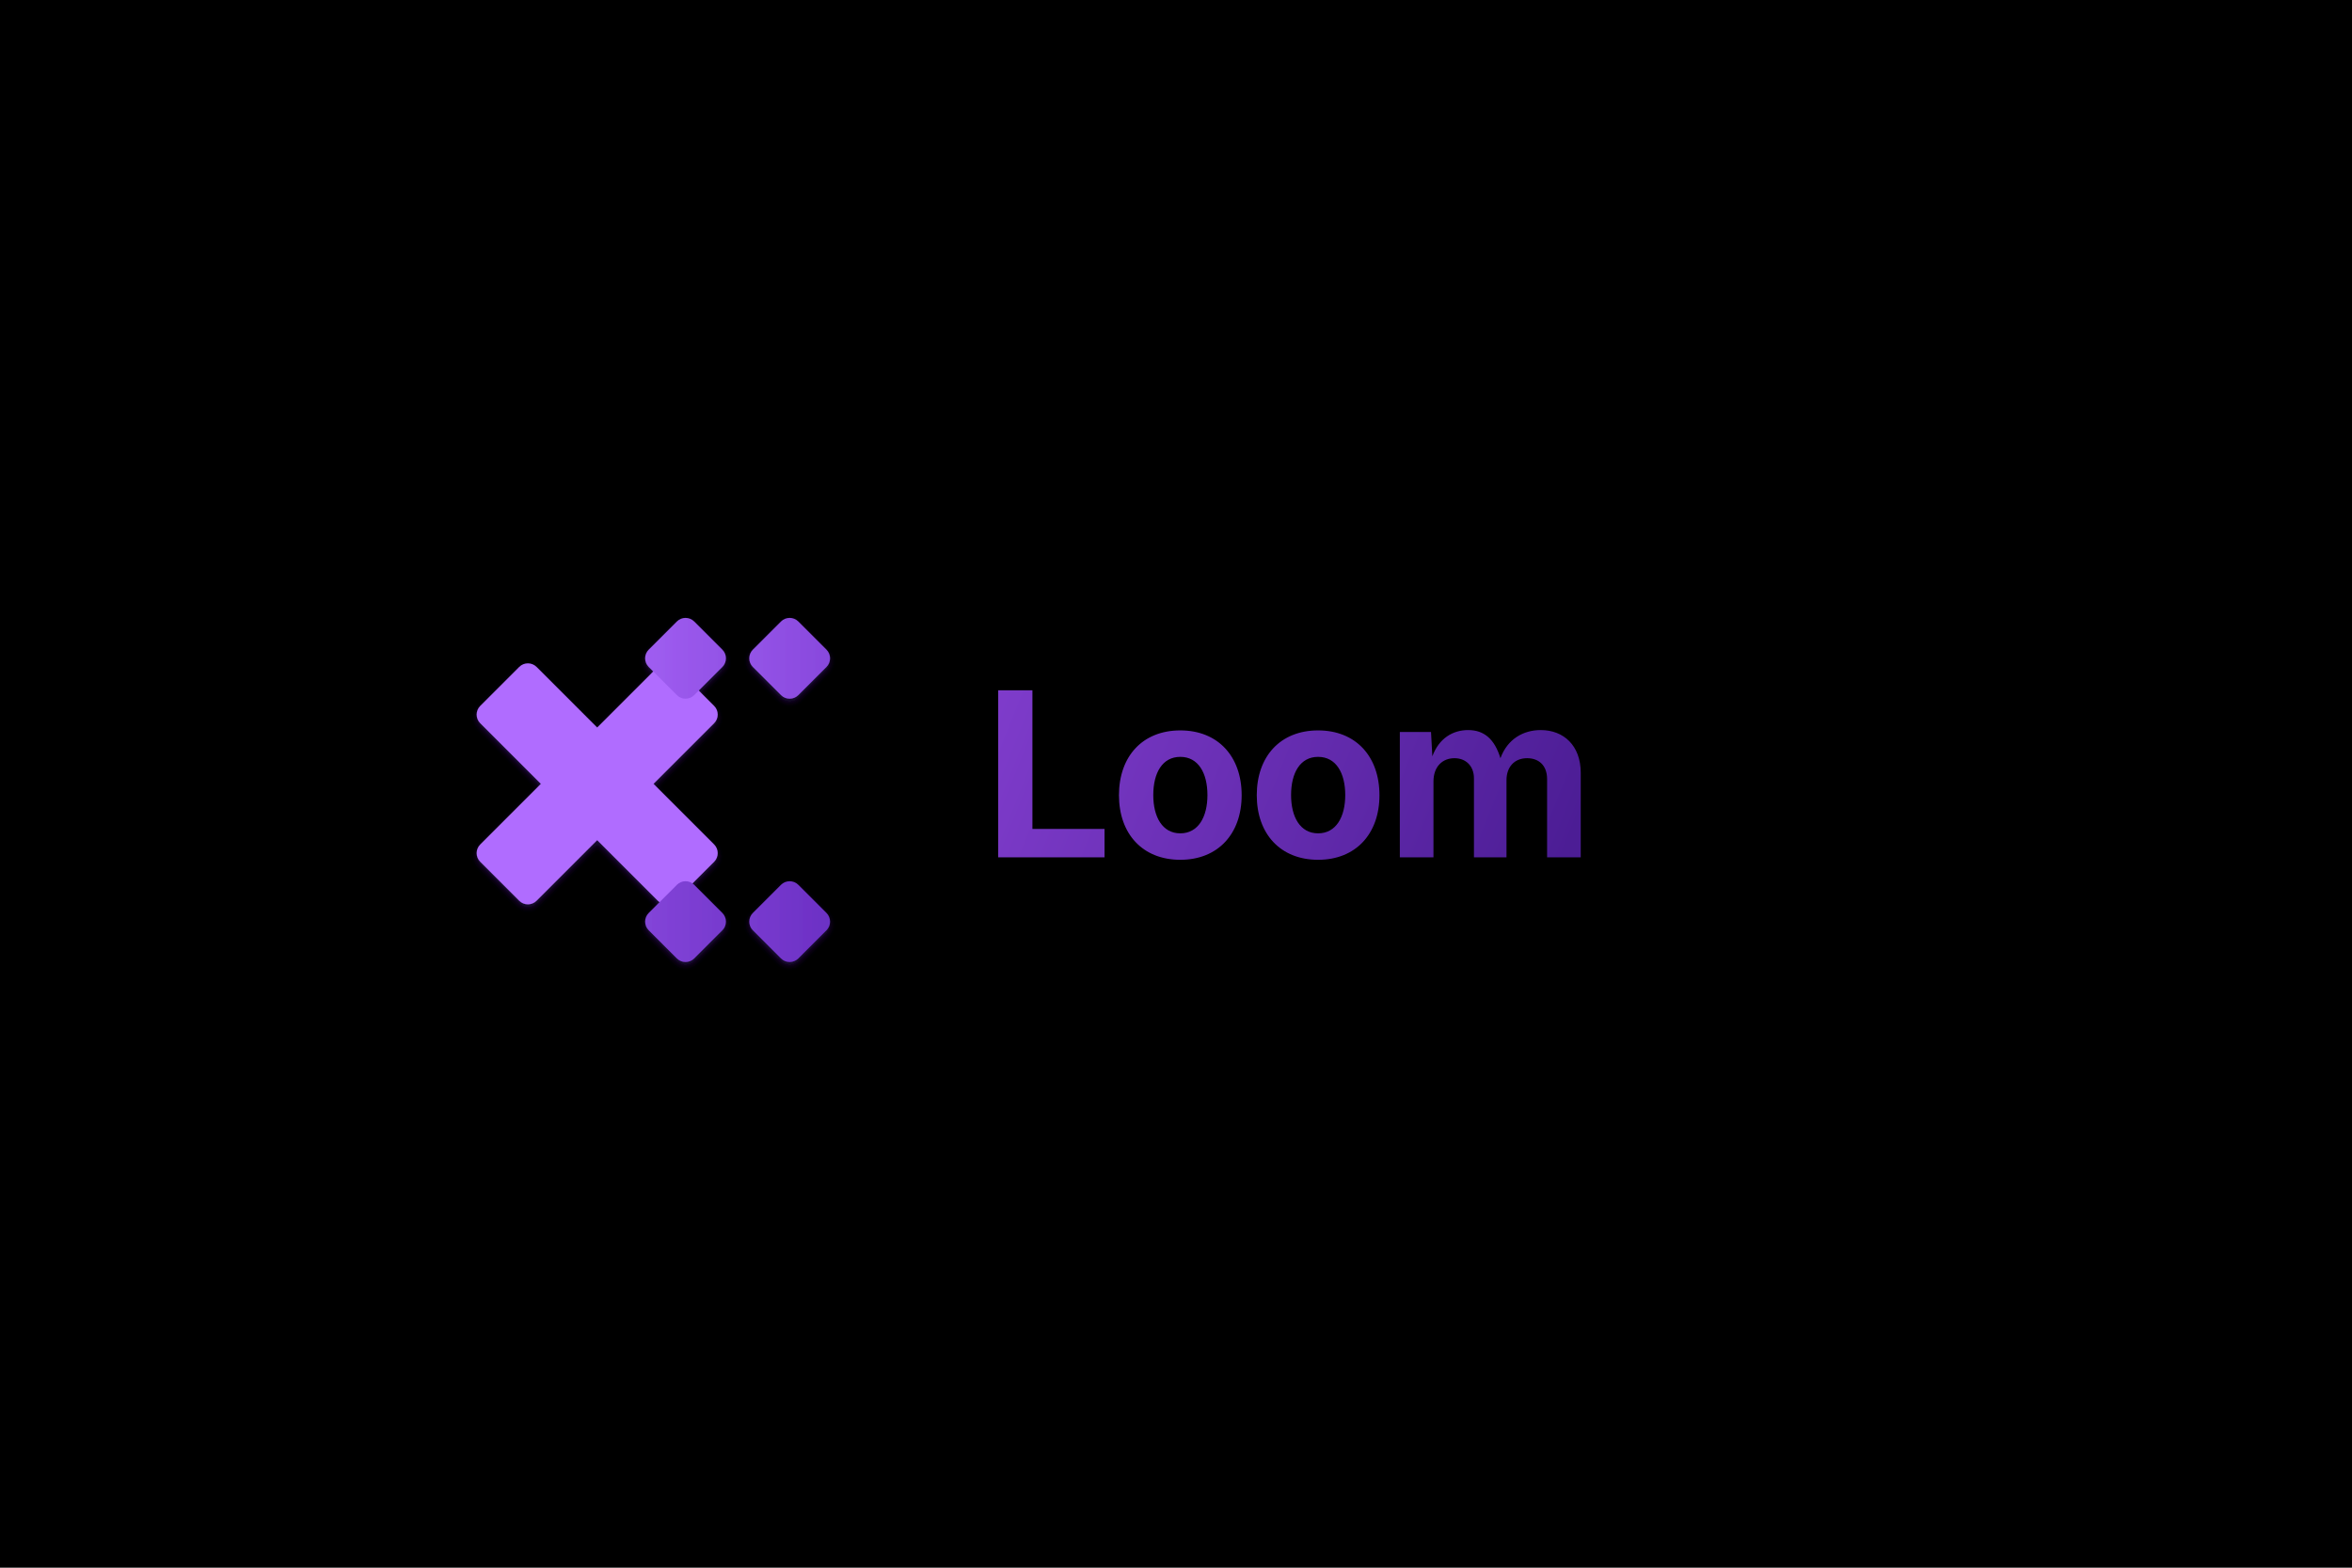
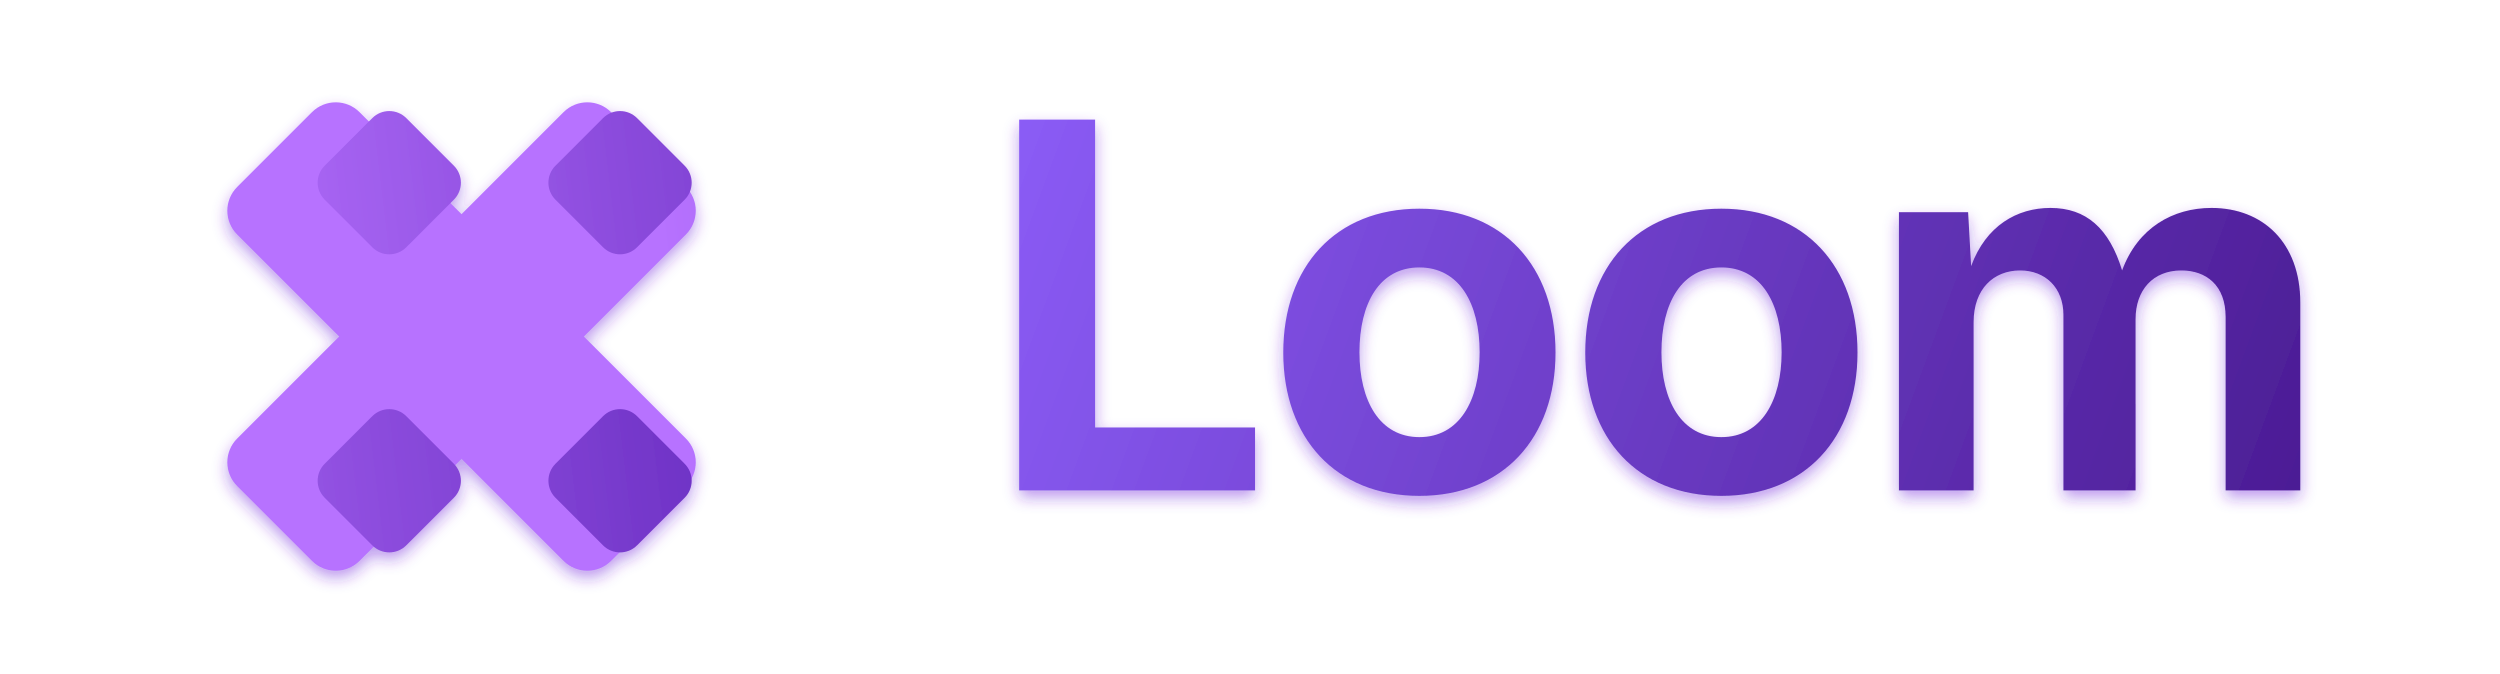
- <svg xmlns="http://www.w3.org/2000/svg" width="1536" height="1024" viewBox="0 0 1536 1024" fill="none">
+ <svg xmlns="http://www.w3.org/2000/svg" width="520" height="140" viewBox="0 0 520 140" fill="none">
  <defs>
-     <linearGradient id="loomGrad" x1="340" y1="380" x2="990" y2="640" gradientUnits="userSpaceOnUse">
-       <stop offset="0" stop-color="#A855F7" />
+     <linearGradient id="iconGrad" x1="40" y1="20" x2="180" y2="130" gradientUnits="userSpaceOnUse">
+       <stop offset="0" stop-color="#B772FF" />
+       <stop offset="1" stop-color="#5B21B6" />
+     </linearGradient>
+     <linearGradient id="textGrad" x1="210" y1="26" x2="470" y2="122" gradientUnits="userSpaceOnUse">
+       <stop offset="0" stop-color="#8B5CF6" />
      <stop offset="1" stop-color="#4C1D95" />
    </linearGradient>
-     <linearGradient id="iconGrad" x1="360" y1="390" x2="620" y2="650" gradientUnits="userSpaceOnUse">
-       <stop offset="0" stop-color="#B06CFF" />
-       <stop offset="1" stop-color="#5B21B6" />
-     </linearGradient>
-     <filter id="softShadow" x="0" y="0" width="1536" height="1024" filterUnits="userSpaceOnUse" color-interpolation-filters="sRGB">
-       <feDropShadow dx="0" dy="2" stdDeviation="2" flood-color="#2E1065" flood-opacity="0.65" />
+     <filter id="softGlow" x="0" y="0" width="520" height="140" filterUnits="userSpaceOnUse" color-interpolation-filters="sRGB">
+       <feDropShadow dx="0" dy="1.5" stdDeviation="1.5" flood-color="#6D28D9" flood-opacity="0.45" />
    </filter>
  </defs>
-   <rect width="1536" height="1024" fill="#000000" />
-   <g filter="url(#softShadow)">
-     <g transform="translate(390 512) rotate(-45)">
-       <rect x="-26" y="-90" width="52" height="180" rx="8" fill="url(#iconGrad)" />
-       <rect x="-90" y="-26" width="180" height="52" rx="8" fill="url(#iconGrad)" />
+   <g filter="url(#softGlow)">
+     <g transform="translate(96 70) rotate(-45)">
+       <rect x="-18" y="-55" width="36" height="110" rx="7" fill="url(#iconGrad)" />
+       <rect x="-55" y="-18" width="110" height="36" rx="7" fill="url(#iconGrad)" />
    </g>
-     <rect x="418" y="430" width="42" height="42" rx="8" transform="rotate(-45 418 430)" fill="url(#iconGrad)" />
-     <rect x="486" y="430" width="42" height="42" rx="8" transform="rotate(-45 486 430)" fill="url(#iconGrad)" />
-     <rect x="418" y="602" width="42" height="42" rx="8" transform="rotate(-45 418 602)" fill="url(#iconGrad)" />
-     <rect x="486" y="602" width="42" height="42" rx="8" transform="rotate(-45 486 602)" fill="url(#iconGrad)" />
+     <rect x="64" y="38" width="24" height="24" rx="5" transform="rotate(-45 64 38)" fill="url(#iconGrad)" />
+     <rect x="112" y="38" width="24" height="24" rx="5" transform="rotate(-45 112 38)" fill="url(#iconGrad)" />
+     <rect x="64" y="100" width="24" height="24" rx="5" transform="rotate(-45 64 100)" fill="url(#iconGrad)" />
+     <rect x="112" y="100" width="24" height="24" rx="5" transform="rotate(-45 112 100)" fill="url(#iconGrad)" />
+     <text x="205" y="102" fill="url(#textGrad)" font-size="106" font-family="Inter, Poppins, Segoe UI, Arial" font-weight="700" letter-spacing="-2.2">Loom</text>
  </g>
-   <text x="642" y="560" fill="url(#loomGrad)" font-size="150" font-family="Inter, Poppins, Segoe UI, Arial" font-weight="700" letter-spacing="-2">Loom</text>
</svg>
